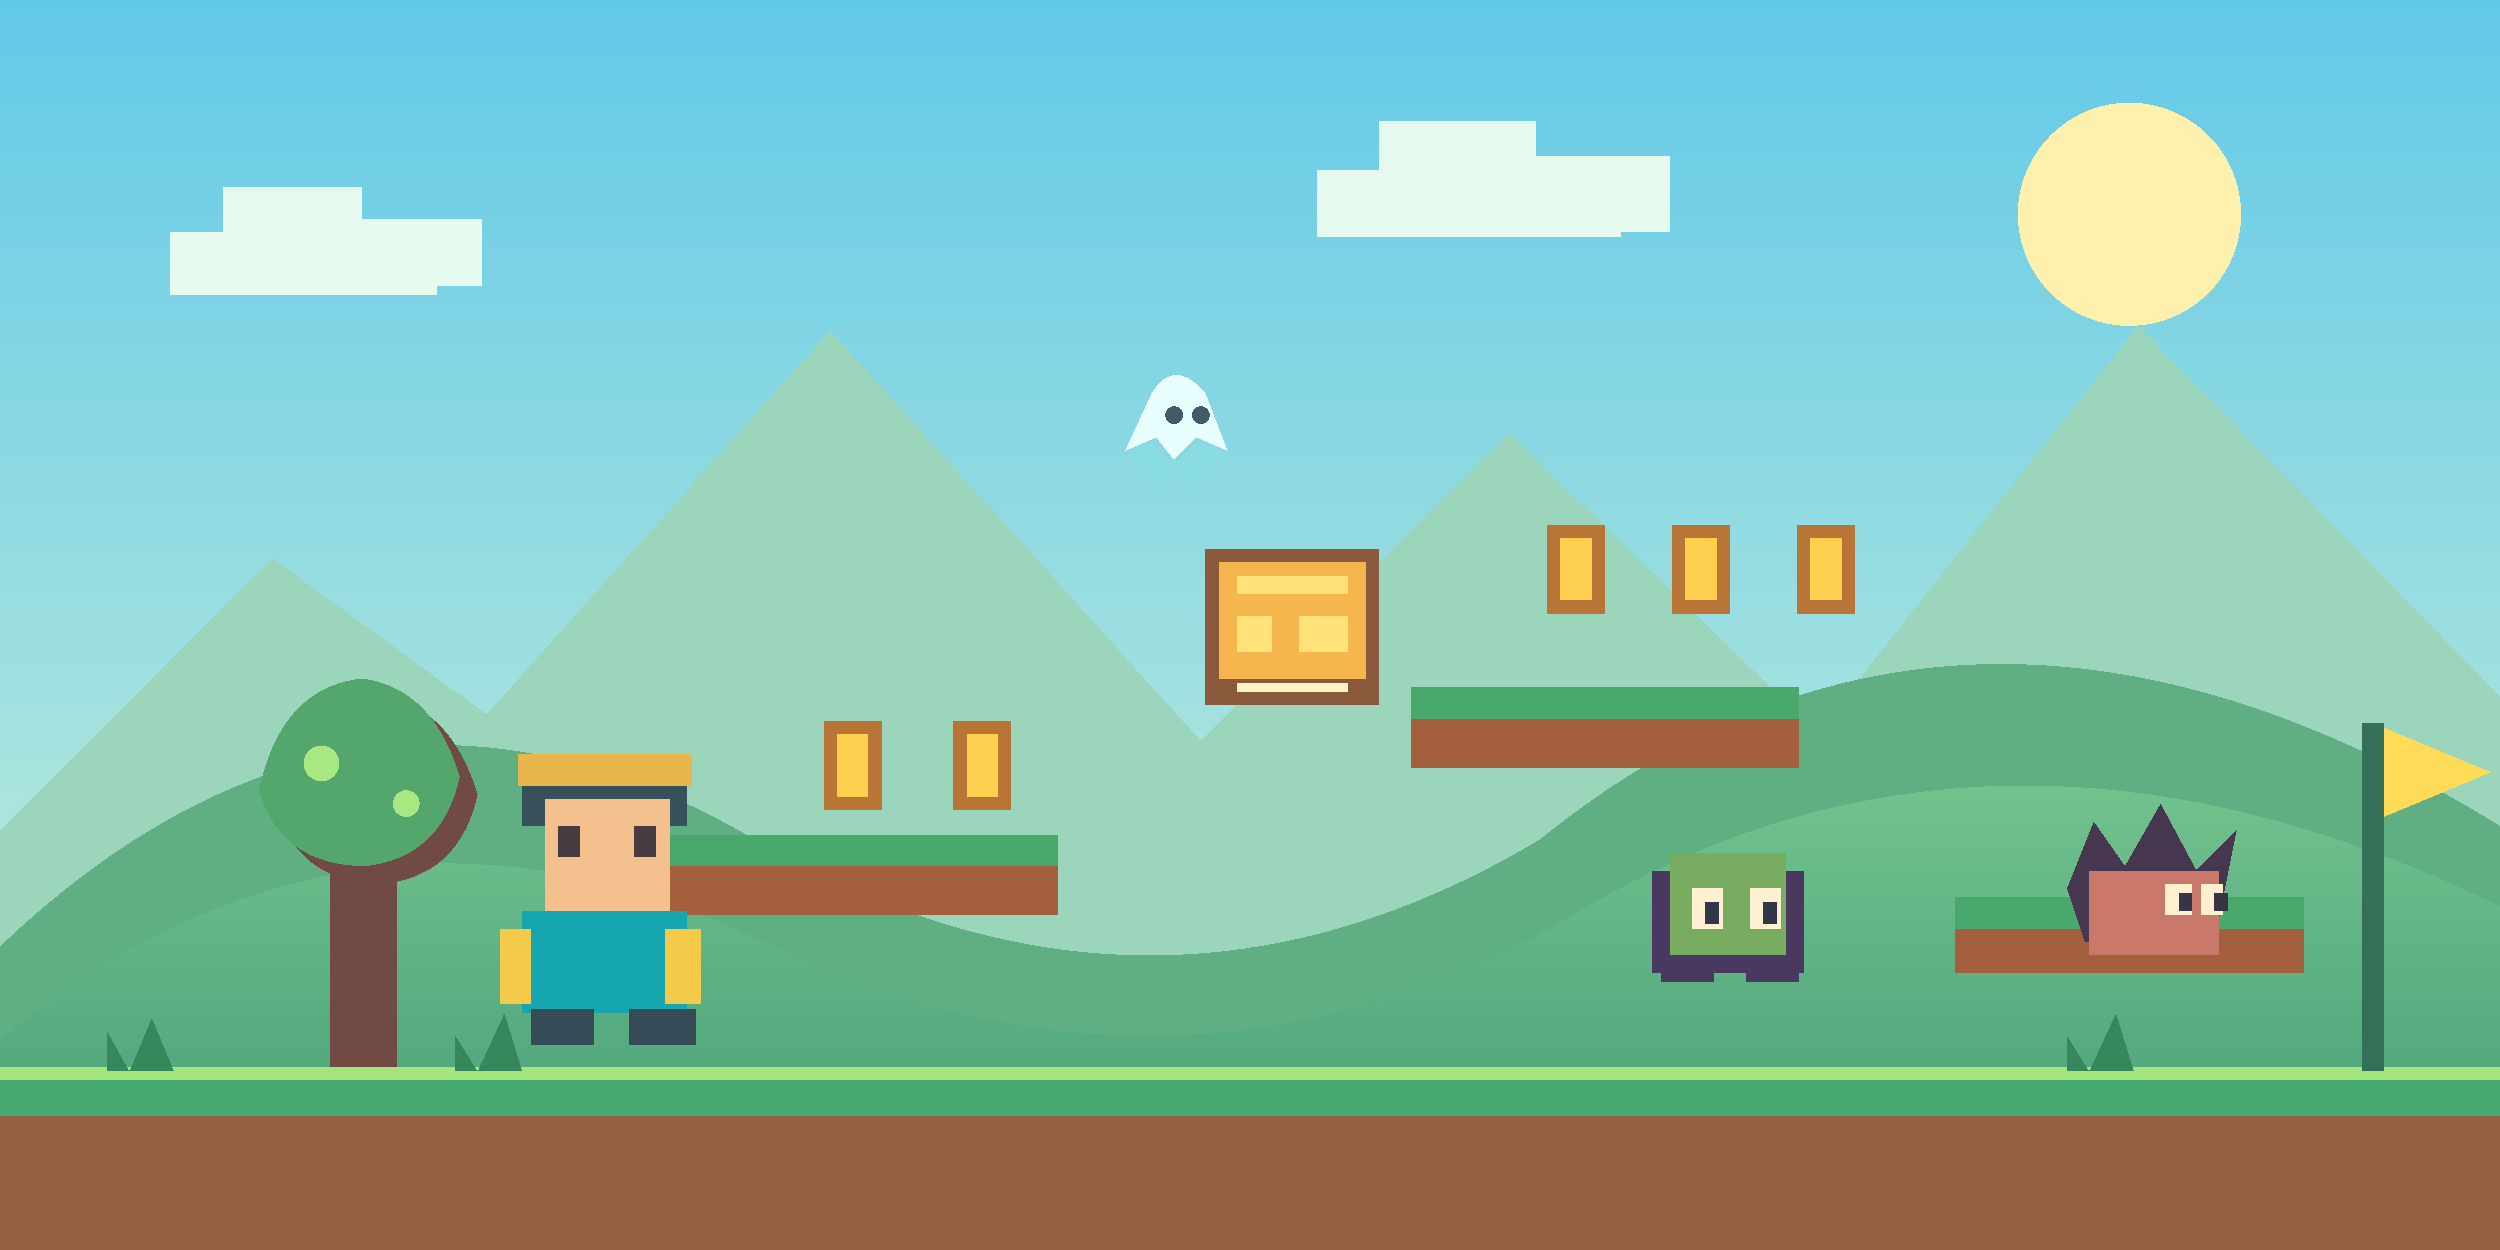
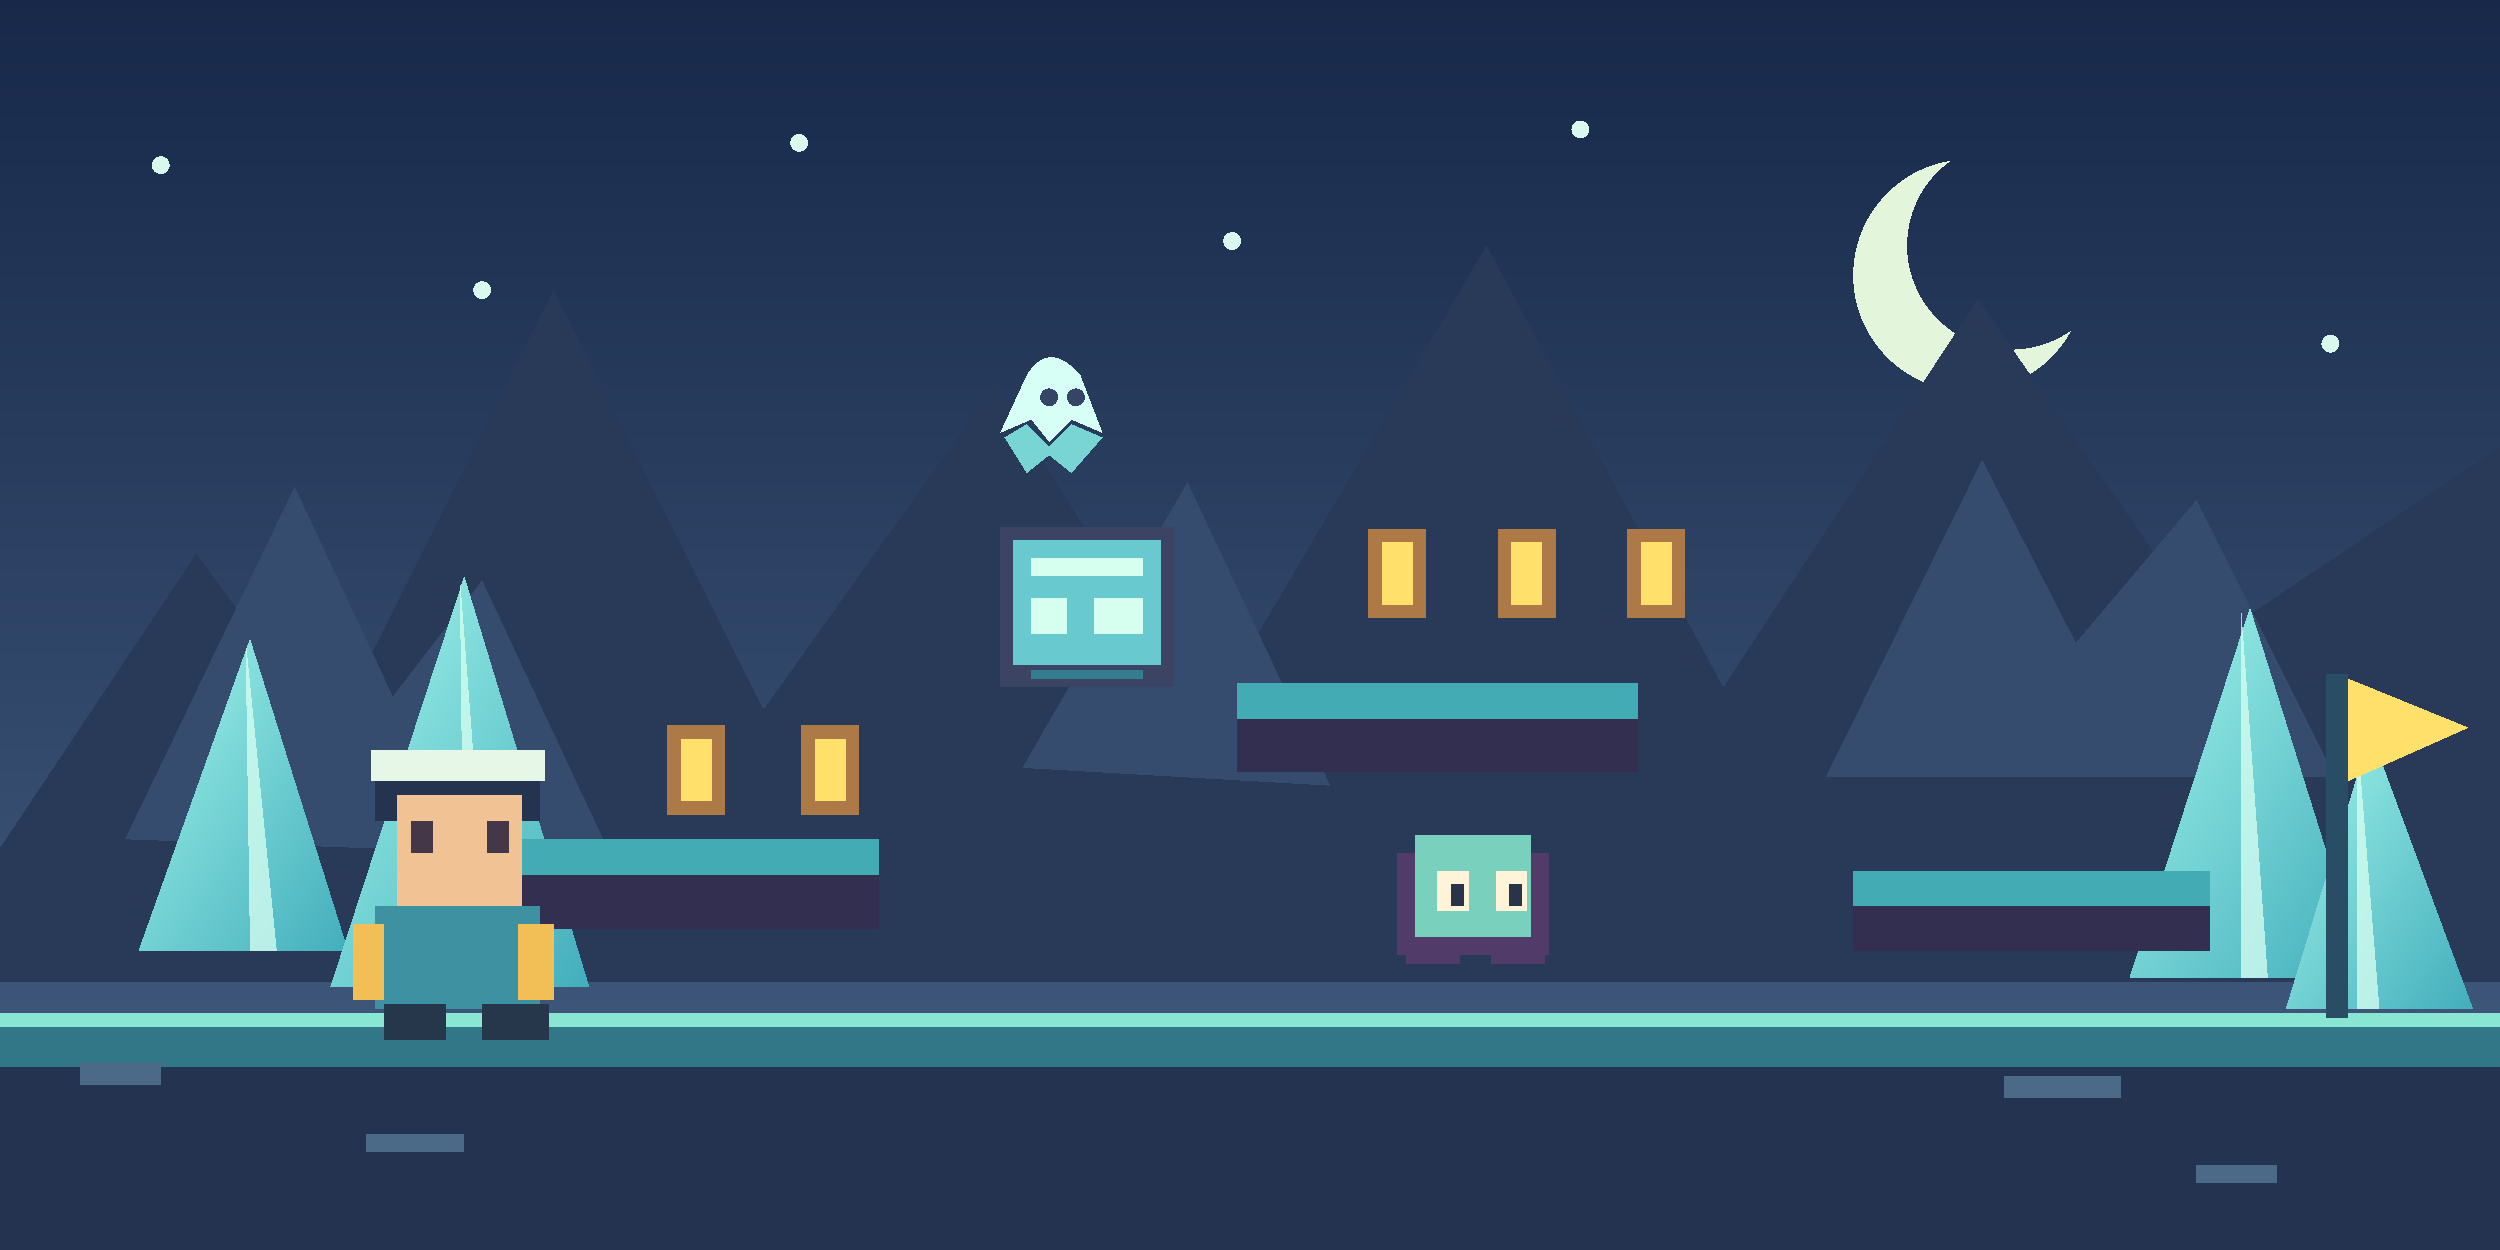
<svg xmlns="http://www.w3.org/2000/svg" width="560" height="280" viewBox="0 0 560 280" shape-rendering="crispEdges">
  <defs>
-     <linearGradient id="sky" x2="0" y2="1">
-       <stop stop-color="#62c9e8" />
-       <stop offset="1" stop-color="#d2f3d9" />
+     <linearGradient id="cave-sky" x2="0" y2="1">
+       <stop stop-color="#172849" />
+       <stop offset="1" stop-color="#466083" />
    </linearGradient>
-     <linearGradient id="hill" x2="0" y2="1">
-       <stop stop-color="#72c28d" />
-       <stop offset="1" stop-color="#3f9874" />
+     <linearGradient id="crystal" x1="0" y1="0" x2="1" y2="1">
+       <stop stop-color="#a2f5eb" />
+       <stop offset="1" stop-color="#43aebc" />
    </linearGradient>
  </defs>
-   <path fill="url(#sky)" d="M0 0h560v280H0z" />
-   <circle cx="477" cy="48" r="25" fill="#fff0ad" />
-   <g fill="#f5fff0" opacity=".88">
-     <path d="M38 52h60v14H38zm12-10h31v13H50zm28 7h30v15H78zM295 38h68v15h-68zm14-11h35v15h-35zm32 8h33v17h-33z" />
+   <path fill="url(#cave-sky)" d="M0 0h560v280H0z" />
+   <g fill="#d9f9ee">
+     <circle cx="36" cy="37" r="2" />
+     <circle cx="108" cy="65" r="2" />
+     <circle cx="179" cy="32" r="2" />
+     <circle cx="276" cy="54" r="2" />
+     <circle cx="354" cy="29" r="2" />
+     <circle cx="522" cy="77" r="2" />
  </g>
-   <path fill="#9bd5bb" d="M0 186 61 125l48 35 77-86 83 92 69-69 69 67 72-91 81 83v124H0z" />
-   <path fill="#5faf82" d="M0 212q80-76 169-24t176 0q95-77 215-3v95H0z" />
-   <path fill="url(#hill)" d="M0 233q80-66 171-22t178-4q96-60 211-4v77H0z" />
-   <path fill="#955f43" d="M0 248h560v32H0z" />
-   <path fill="#46a96e" d="M0 239h560v11H0z" />
-   <path fill="#a4e47c" d="M0 239h560v3H0z" />
-   <g fill="#37875c">
-     <path d="M24 240v-9l5 9 5-12 5 12zm78 0v-8l5 8 6-13 4 13zm361 0v-8l5 8 6-13 4 13z" />
+   <path fill="#e3f6db" d="M437 36a26 26 0 1 0 27 38 22 22 0 1 1-27-38z" />
+   <path fill="#293958" d="M0 190 44 124l30 41 50-100 47 94 52-73 47 76 63-107 53 99 57-87 53 76 64-43v120H0z" />
+   <path fill="#364c6e" d="m28 188 38-79 22 47 20-26 29 62zm201-16 37-64 32 68zm180 2 35-71 21 41 27-32 31 62z" />
+   <g fill="url(#crystal)">
+     <path d="m31 213 25-70 22 70z" />
+     <path d="m74 221 30-92 28 92z" />
+     <path d="m477 219 27-83 26 83z" />
+     <path d="m512 226 19-62 23 62z" />
  </g>
-   <g fill="#714a43">
-     <path d="M74 177h15v62H74z" />
-     <path d="M62 181q5-23 23-25 16 2 22 22-4 18-21 20-19 0-24-17z" />
+   <g fill="#d7fff1" opacity=".76">
+     <path d="m55 143 7 70h-6z" />
+     <path d="m103 129 7 92h-6z" />
+     <path d="m502 136 6 83h-6z" />
+     <path d="m528 164 5 62h-5z" />
  </g>
-   <path fill="#53a66c" d="M58 177q5-23 23-25 16 2 22 22-4 18-21 20-19 0-24-17z" />
-   <g fill="#a8e781">
-     <circle cx="72" cy="171" r="4" />
-     <circle cx="91" cy="180" r="3" />
+   <path fill="#24334f" d="M0 236h560v44H0z" />
+   <path fill="#327788" d="M0 227h560v12H0z" />
+   <path fill="#89e6d3" d="M0 227h560v3H0z" />
+   <g fill="#4b6a87">
+     <path d="M18 238h18v5H18zm64 16h22v4H82zm367-13h26v5h-26zM492 261h18v4h-18z" />
  </g>
-   <g fill="#a45f3d">
-     <path d="M146 191h91v14h-91z" />
-     <path d="M316 158h87v14h-87z" />
-     <path d="M438 205h78v13h-78z" />
+   <g fill="#332f50">
+     <path d="M101 192h96v16h-96z" />
+     <path d="M277 157h90v16h-90z" />
+     <path d="M415 199h80v14h-80z" />
  </g>
-   <g fill="#49a96d">
-     <path d="M146 187h91v7h-91z" />
-     <path d="M316 154h87v7h-87z" />
-     <path d="M438 201h78v7h-78z" />
+   <g fill="#43abb4">
+     <path d="M101 188h96v8h-96z" />
+     <path d="M277 153h90v8h-90z" />
+     <path d="M415 195h80v8h-80z" />
  </g>
-   <g fill="#ffcf4f" stroke="#b87535" stroke-width="3">
-     <path d="M186 163v17h10v-17zm29 0v17h10v-17zm133-44v17h10v-17zm28 0v17h10v-17zm28 0v17h10v-17z" />
+   <g fill="#ffe06b" stroke="#ad7a47" stroke-width="3">
+     <path d="M151 164v17h10v-17zm30 0v17h10v-17zm127-44v17h10v-17zm29 0v17h10v-17zm29 0v17h10v-17z" />
  </g>
-   <g transform="translate(270 123)">
-     <path fill="#8b593c" d="M0 0h39v35H0z" />
-     <path fill="#f4b64d" d="M3 3h33v26H3z" />
-     <path fill="#ffe37a" d="M7 6h25v4H7zm0 9h8v8H7zm14 0h11v8H21z" />
-     <path fill="#fff3bf" d="M7 30h25v2H7z" />
+   <g transform="translate(224 118)">
+     <path fill="#3b4563" d="M0 0h39v36H0z" />
+     <path fill="#68c9ce" d="M3 3h33v28H3z" />
+     <path fill="#d6fff0" d="M7 7h25v4H7zm0 9h8v8H7zm14 0h11v8H21z" />
+     <path fill="#347d91" d="M7 32h25v2H7z" />
  </g>
-   <g transform="translate(112 164)">
-     <path fill="#37515a" d="M5 8h37v13H5z" />
-     <path fill="#f4c18e" d="M10 15h28v26H10z" />
-     <path fill="#473b42" d="M13 21h5v7h-5zm17 0h5v7h-5z" />
-     <path fill="#16a6b0" d="M5 40h37v23H5z" />
-     <path fill="#f4ca4b" d="M0 44h7v17H0zm37 0h8v17h-8z" />
-     <path fill="#354c56" d="M7 62h14v8H7zm22 0h15v8H29z" />
-     <path fill="#e9b64d" d="M4 5h39v7H4z" />
+   <g transform="translate(79 163)">
+     <path fill="#24334f" d="M5 8h37v13H5z" />
+     <path fill="#f1c394" d="M10 15h28v26H10z" />
+     <path fill="#433748" d="M13 21h5v7h-5zm17 0h5v7h-5z" />
+     <path fill="#3d91a0" d="M5 40h37v23H5z" />
+     <path fill="#f2bf57" d="M0 44h7v17H0zm37 0h8v17h-8z" />
+     <path fill="#26374c" d="M7 62h14v8H7zm22 0h15v8H29z" />
+     <path fill="#e7f7e7" d="M4 5h39v7H4z" />
  </g>
-   <g transform="translate(367 183)">
-     <path fill="#49385f" d="M3 12h34v23H3z" />
-     <path fill="#78ad61" d="M7 8h26v23H7z" />
-     <path fill="#fff0d2" d="M12 16h7v9h-7zm13 0h7v9h-7z" />
-     <path fill="#313649" d="M15 19h3v5h-3zm13 0h3v5h-3z" />
-     <path fill="#49385f" d="M5 32h12v5H5zm19 0h12v5H24z" />
+   <g transform="translate(310 179)">
+     <path fill="#513b68" d="M3 12h34v23H3z" />
+     <path fill="#79d0bd" d="M7 8h26v23H7z" />
+     <path fill="#fff4d7" d="M12 16h7v9h-7zm13 0h7v9h-7z" />
+     <path fill="#29334a" d="M15 19h3v5h-3zm13 0h3v5h-3z" />
+     <path fill="#513b68" d="M5 32h12v5H5zm19 0h12v5H24z" />
  </g>
-   <g transform="translate(460 177)">
-     <path fill="#46364f" d="M3 22 9 7l7 10 8-14 8 15 9-9-5 25H7z" />
-     <path fill="#c97869" d="M8 18h29v19H8z" />
-     <path fill="#fff0d2" d="M25 21h6v7h-6zm8 0h5v7h-5z" />
-     <path fill="#373447" d="M28 23h3v4h-3zm8 0h3v4h-3z" />
+   <g transform="translate(221 79)" fill="#d7fff5">
+     <path d="M9 5q5-8 12 0l5 13-7-3-5 5-4-5-7 3z" />
+     <circle cx="14" cy="10" r="2" fill="#344565" />
+     <circle cx="20" cy="10" r="2" fill="#344565" />
+     <path d="M4 19l5-3 5 5 5-5 7 3-7 8-5-4-5 4z" fill="#78d5d4" />
  </g>
-   <g transform="translate(249 83)" fill="#e9ffff">
-     <path d="M9 5q5-8 12 0l5 13-7-3-5 5-4-5-7 3z" />
-     <circle cx="14" cy="10" r="2" fill="#425b68" />
-     <circle cx="20" cy="10" r="2" fill="#425b68" />
-     <path d="M4 19l5-3 5 5 5-5 7 3-7 8-5-4-5 4z" fill="#89dce0" />
-   </g>
-   <g fill="#346f58">
-     <path d="M529 162h5v78h-5z" />
-     <path d="m534 163 24 10-24 10z" fill="#ffdb57" />
+   <g fill="#294d64">
+     <path d="M521 151h5v77h-5z" />
+     <path d="m526 152 27 11-27 12z" fill="#ffe06b" />
  </g>
</svg>
